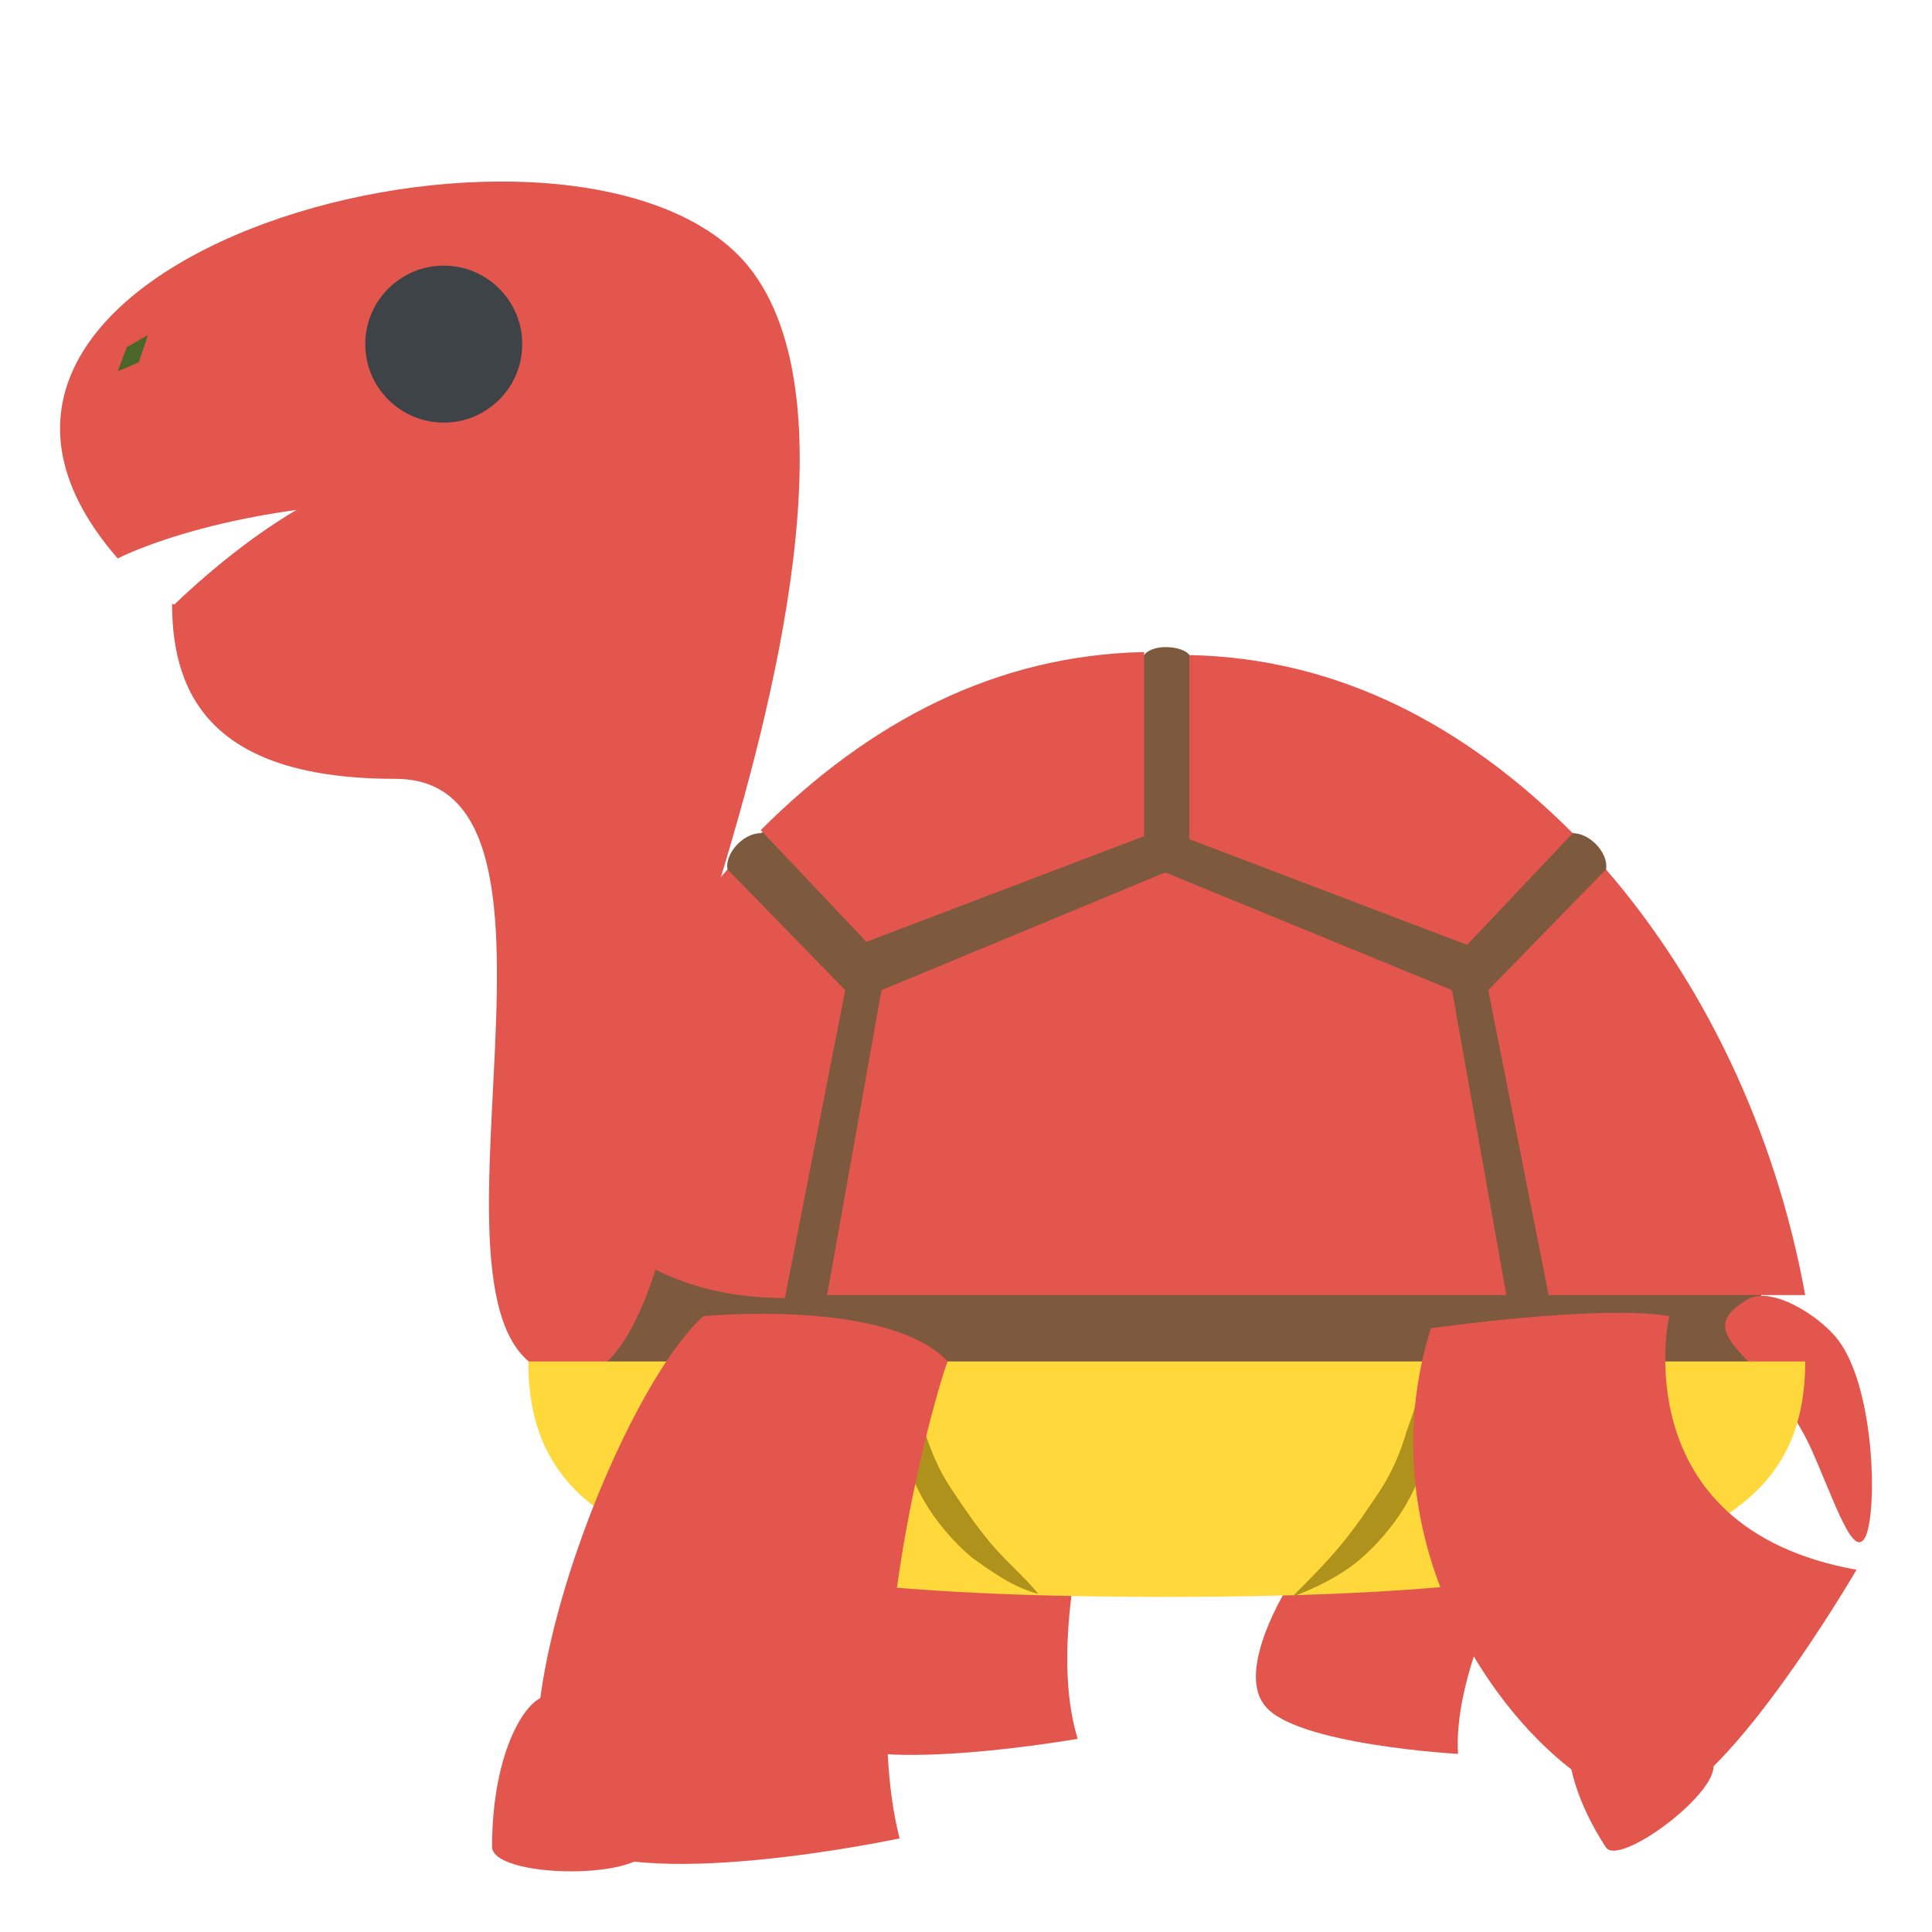
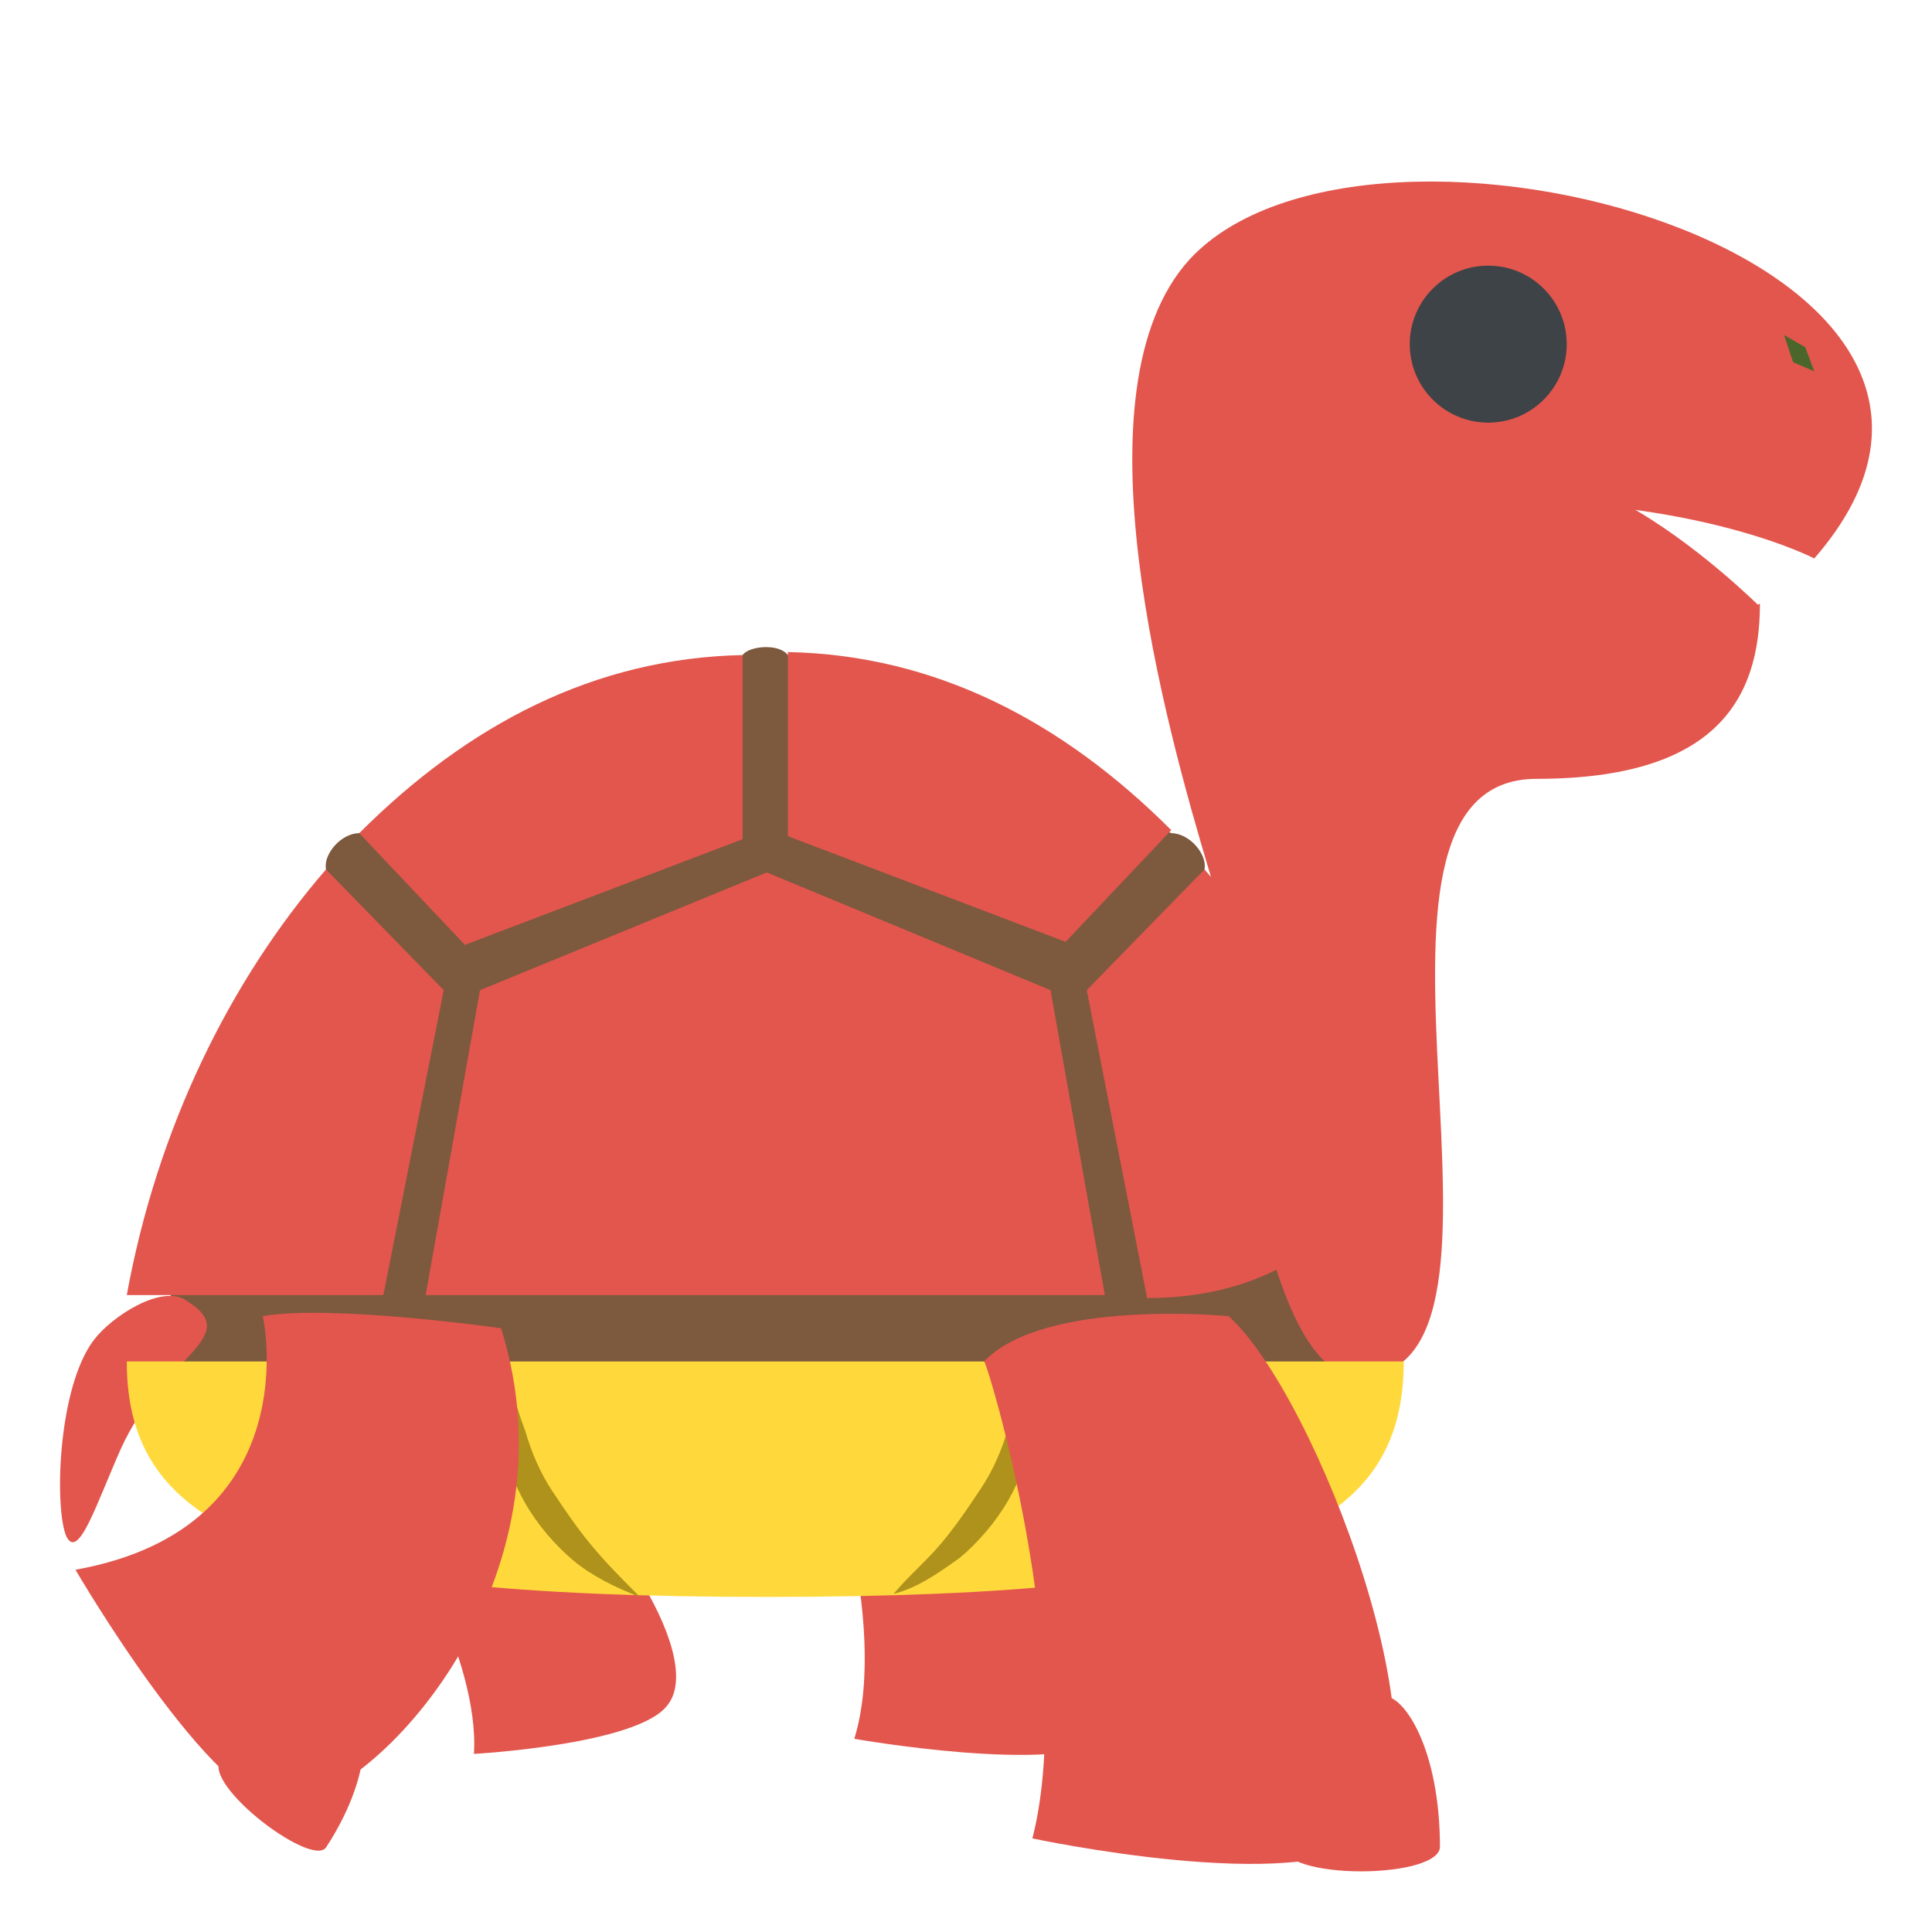
<svg xmlns="http://www.w3.org/2000/svg" width="300" height="300" viewBox="0 0 64 64" aria-hidden="true" role="img" class="iconify iconify--emojione" preserveAspectRatio="xMidYMid meet">
-   <path d="M58.9 47.5H18.4c0-7.4 5.7-18.7 5.7-18.7c-.1-.5.5-1.2 1.1-1.2l12.7-5.9c.3-.4 1.3-.3 1.5 0l12.7 5.9c.6 0 1.2.7 1.1 1.2c0 0 5.7 11.4 5.7 18.7" fill="#7d593e" style="fill: rgb(125, 89, 62) !important; stroke: none !important; stroke-width: 1px !important; cursor: pointer; pointer-events: all;">
+   <g transform="translate(64 0) scale(-1 1)">
+     <path d="M58.9 47.5H18.4c0-7.4 5.7-18.7 5.7-18.7c-.1-.5.5-1.2 1.1-1.2l12.7-5.9c.3-.4 1.3-.3 1.5 0l12.7 5.9c.6 0 1.2.7 1.1 1.2c0 0 5.7 11.4 5.7 18.7" fill="#7d593e" style="fill: rgb(125, 89, 62) !important; stroke: none !important; stroke-width: 1px !important; cursor: pointer; pointer-events: all;">

</path>
-   <g fill="#64892f">
-     <path d="M35.7 57.6s-6.8 1.2-8.4 0c-2.2-1.7 1.3-9.6 3.5-11.3c0 0 4.6-.4 6.1 1c-.1-.1-2.4 6.4-1.2 10.3" style="fill: rgb(226, 86, 77) !important; stroke: none !important; stroke-width: 1px !important; cursor: pointer; pointer-events: all;" fill="#e2564d">
+     <g fill="#64892f">
+       <path d="M35.7 57.6s-6.8 1.2-8.4 0c-2.2-1.7 1.3-9.6 3.5-11.3c0 0 4.6-.4 6.1 1c-.1-.1-2.4 6.4-1.2 10.3" style="fill: rgb(226, 86, 77) !important; stroke: none !important; stroke-width: 1px !important; cursor: pointer; pointer-events: all;" fill="#e2564d">

</path>
-     <path d="M48.3 58.1s-5.4-.3-6.4-1.6c-1.4-1.7 2.5-7.1 4.5-8c0 0 3.6.6 4.5 1.9c0 0-2.8 4.5-2.6 7.7" style="fill: rgb(226, 86, 77) !important; stroke: none !important; stroke-width: 1px !important; cursor: pointer; pointer-events: all;" fill="#e2564d">
+       <path d="M48.3 58.1s-5.4-.3-6.4-1.6c-1.4-1.7 2.5-7.1 4.5-8c0 0 3.6.6 4.5 1.9c0 0-2.8 4.5-2.6 7.7" style="fill: rgb(226, 86, 77) !important; stroke: none !important; stroke-width: 1px !important; cursor: pointer; pointer-events: all;" fill="#e2564d">
+ 
+ </path>
+     </g>
+     <path d="M5.7 20.1s8.5-8.5 10.2-1.7c.1-.1-7.3 8.6-10.2 1.7" fill="#e2564d" style="fill: rgb(226, 86, 77) !important; stroke: none !important; stroke-width: 1px !important; cursor: pointer; pointer-events: all;">
+ 
+ </path>
+     <g fill="#83bf4f">
+       <path d="M24.6 8.6c-5.9-6.4-29.4-.1-20.7 9.9c0 0 3.8-2 10.9-1.9c-5.6 5-9.1 3.4-9.1 3.4c0 3.2 1.5 5.8 7.4 5.8c7.3 0-.6 19.8 5.9 19.8c3.8 0 4.6-15.7 4.9-16.6c1.5-5 4.6-16.1.7-20.4" style="fill: rgb(226, 86, 77) !important; stroke: none !important; stroke-width: 1px !important; cursor: pointer; pointer-events: all;" fill="#e2564d">
+ 
+ </path>
+       <path d="M60.9 44.4c1.2 1.6 1.3 5.6.9 6.5c-.4.8-1-1.1-1.8-2.9c-1.4-3.1-4.1-3.7-2.2-4.9c.8-.6 2.5.5 3.1 1.3" style="fill: rgb(226, 86, 77) !important; stroke: none !important; stroke-width: 1px !important; cursor: pointer; pointer-events: all;" fill="#e2564d">
+ 
+ </path>
+     </g>
+     <g fill="#c1875d">
+       <path d="M38.6 28.9l-9.4 3.9l-1.8 10.1h22.5l-1.8-10.1z" style="fill: rgb(226, 86, 77) !important; stroke: none !important; stroke-width: 1px !important; cursor: pointer; pointer-events: all;" fill="#e2564d">
+ 
+ </path>
+       <path d="M52.1 27.6c-3.6-3.6-7.8-5.8-12.7-5.9v6.1l9.2 3.5l3.5-3.7" style="fill: rgb(226, 86, 77) !important; stroke: none !important; stroke-width: 1px !important; cursor: pointer; pointer-events: all;" fill="#e2564d">
+ 
+ </path>
+       <path d="M37.9 27.7v-6.1c-4.9.1-9.1 2.3-12.7 5.9l3.5 3.7l9.2-3.5" style="fill: rgb(226, 86, 77) !important; stroke: none !important; stroke-width: 1px !important; cursor: pointer; pointer-events: all;" fill="#e2564d">
+ 
+ </path>
+       <path d="M53.2 28.8l-3.9 4l2 10.1h8.5c-1-5.5-3.4-10.4-6.6-14.1" style="fill: rgb(226, 86, 77) !important; stroke: none !important; stroke-width: 1px !important; cursor: pointer; pointer-events: all;" fill="#e2564d">
+ 
+ </path>
+       <path d="M28 32.8l-3.9-4c-1.6 1.8-3 4.9-5.1 5.6c-2.4.8-1 8.6 7 8.6l2-10.2" style="fill: rgb(226, 86, 77) !important; stroke: none !important; stroke-width: 1px !important; cursor: pointer; pointer-events: all;" fill="#e2564d">
+ 
+ </path>
+     </g>
+     <path d="M17.5 45.1h42.3c0 5.6-4.8 7.8-21.2 7.8s-21.1-2.2-21.1-7.8" fill="#ffd93b" style="fill: rgb(255, 217, 59) !important; stroke: none !important; stroke-width: 1px !important; cursor: pointer; pointer-events: all;">
+ 
+ </path>
+     <g fill="#af921b">
+       <path d="M30.1 45.1c.1.8.3 1.5.5 2.2c.2.7.5 1.4.9 2c.4.6.8 1.2 1.3 1.8c.5.6 1.1 1.1 1.6 1.7c-.8-.2-1.5-.7-2.2-1.2c-.6-.5-1.2-1.2-1.6-1.9c-.4-.7-.7-1.5-.8-2.3c0-.7 0-1.5.3-2.3" style="fill: rgb(175, 146, 27) !important; stroke: none !important; stroke-width: 1px !important; cursor: pointer; pointer-events: all;">
+ 
+ </path>
+       <path d="M47.2 45.1c.3.7.3 1.6.2 2.4c-.1.8-.4 1.6-.8 2.3c-.4.7-1 1.4-1.6 1.9c-.6.5-1.4.9-2.2 1.2c.6-.6 1.1-1.1 1.6-1.7c.5-.6.9-1.2 1.3-1.8c.4-.6.7-1.3.9-2c.3-.8.5-1.5.6-2.3" style="fill: rgb(175, 146, 27) !important; stroke: none !important; stroke-width: 1px !important; cursor: pointer; pointer-events: all;">
+ 
+ </path>
+     </g>
+     <circle cx="14.7" cy="11.4" r="2.6" fill="#3e4347" style="fill: rgb(62, 67, 71) !important; stroke: none !important; stroke-width: 1px !important; cursor: pointer; pointer-events: all;">
+ 
+ </circle>
+     <path fill="#4b662b" d="M4.6 12l-.7.3l.3-.8l.7-.4z" style="fill: rgb(75, 102, 43) !important; stroke: none !important; stroke-width: 1px !important; cursor: pointer; pointer-events: all;">
+ 
+ </path>
+     <path d="M29.8 60.9s-8.9 1.9-11.1 0c-2.9-2.6 1.7-14.7 4.6-17.3c0 0 6.1-.6 8.1 1.5c-.1 0-3.1 9.9-1.6 15.8" fill="#e2564d" style="fill: rgb(226, 86, 77) !important; stroke: none !important; stroke-width: 1px !important; cursor: pointer; pointer-events: all;">
+ 
+ </path>
+     <path d="M21.5 60.9c-1.1-2.8-2.9-4.7-3.4-4.7c-.6 0-1.8 1.7-1.8 5c.1 1.1 5.8 1.1 5.2-.3" fill="#e2564d" style="fill: rgb(226, 86, 77) !important; stroke: none !important; stroke-width: 1px !important; cursor: pointer; pointer-events: all;">
+ 
+ </path>
+     <path d="M61.5 52s-4.6 7.9-6.9 7.8c-3.1-.2-9.8-7.5-7.2-15.8c0 0 5.6-.8 7.9-.4c0-.1-1.6 7 6.2 8.4" fill="#e2564d" style="fill: rgb(226, 86, 77) !important; stroke: none !important; stroke-width: 1px !important; cursor: pointer; pointer-events: all;">
+ 
+ </path>
+     <path d="M56.6 58.2c-2-1.3-4.1-1.7-4.4-1.4c-.4.3-.5 2.1 1 4.4c.5.7 4.4-2.3 3.4-3" fill="#e2564d" style="fill: rgb(226, 86, 77) !important; stroke: none !important; stroke-width: 1px !important; cursor: pointer; pointer-events: all;">

</path>
  </g>
-   <path d="M5.7 20.1s8.5-8.5 10.2-1.7c.1-.1-7.3 8.6-10.2 1.7" fill="#e2564d" style="fill: rgb(226, 86, 77) !important; stroke: none !important; stroke-width: 1px !important; cursor: pointer; pointer-events: all;">
- 
- </path>
-   <g fill="#83bf4f">
-     <path d="M24.6 8.6c-5.9-6.4-29.4-.1-20.7 9.9c0 0 3.8-2 10.9-1.9c-5.6 5-9.1 3.4-9.1 3.4c0 3.2 1.5 5.8 7.4 5.8c7.3 0-.6 19.8 5.9 19.8c3.8 0 4.6-15.7 4.9-16.6c1.5-5 4.6-16.1.7-20.4" style="fill: rgb(226, 86, 77) !important; stroke: none !important; stroke-width: 1px !important; cursor: pointer; pointer-events: all;" fill="#e2564d">
- 
- </path>
-     <path d="M60.9 44.4c1.2 1.6 1.3 5.6.9 6.5c-.4.8-1-1.1-1.8-2.9c-1.4-3.1-4.1-3.7-2.2-4.9c.8-.6 2.5.5 3.1 1.3" style="fill: rgb(226, 86, 77) !important; stroke: none !important; stroke-width: 1px !important; cursor: pointer; pointer-events: all;" fill="#e2564d">
- 
- </path>
-   </g>
-   <g fill="#c1875d">
-     <path d="M38.6 28.9l-9.4 3.9l-1.8 10.1h22.5l-1.8-10.1z" style="fill: rgb(226, 86, 77) !important; stroke: none !important; stroke-width: 1px !important; cursor: pointer; pointer-events: all;" fill="#e2564d">
- 
- </path>
-     <path d="M52.1 27.6c-3.6-3.6-7.8-5.8-12.7-5.9v6.1l9.2 3.5l3.5-3.7" style="fill: rgb(226, 86, 77) !important; stroke: none !important; stroke-width: 1px !important; cursor: pointer; pointer-events: all;" fill="#e2564d">
- 
- </path>
-     <path d="M37.9 27.7v-6.1c-4.9.1-9.1 2.3-12.7 5.9l3.5 3.7l9.2-3.5" style="fill: rgb(226, 86, 77) !important; stroke: none !important; stroke-width: 1px !important; cursor: pointer; pointer-events: all;" fill="#e2564d">
- 
- </path>
-     <path d="M53.2 28.8l-3.9 4l2 10.1h8.5c-1-5.5-3.4-10.4-6.6-14.1" style="fill: rgb(226, 86, 77) !important; stroke: none !important; stroke-width: 1px !important; cursor: pointer; pointer-events: all;" fill="#e2564d">
- 
- </path>
-     <path d="M28 32.8l-3.9-4c-1.6 1.8-3 4.9-5.1 5.6c-2.4.8-1 8.6 7 8.6l2-10.2" style="fill: rgb(226, 86, 77) !important; stroke: none !important; stroke-width: 1px !important; cursor: pointer; pointer-events: all;" fill="#e2564d">
- 
- </path>
-   </g>
-   <path d="M17.5 45.1h42.3c0 5.6-4.8 7.8-21.2 7.8s-21.1-2.2-21.1-7.8" fill="#ffd93b" style="fill: rgb(255, 217, 59) !important; stroke: none !important; stroke-width: 1px !important; cursor: pointer; pointer-events: all;">
- 
- </path>
-   <g fill="#af921b">
-     <path d="M30.1 45.1c.1.8.3 1.5.5 2.2c.2.7.5 1.4.9 2c.4.6.8 1.2 1.3 1.8c.5.6 1.1 1.1 1.6 1.7c-.8-.2-1.5-.7-2.2-1.2c-.6-.5-1.2-1.2-1.6-1.9c-.4-.7-.7-1.5-.8-2.3c0-.7 0-1.5.3-2.3" style="fill: rgb(175, 146, 27) !important; stroke: none !important; stroke-width: 1px !important; cursor: pointer; pointer-events: all;">
- 
- </path>
-     <path d="M47.2 45.1c.3.7.3 1.6.2 2.4c-.1.8-.4 1.6-.8 2.3c-.4.7-1 1.4-1.6 1.9c-.6.5-1.4.9-2.2 1.2c.6-.6 1.1-1.1 1.6-1.7c.5-.6.9-1.2 1.3-1.8c.4-.6.7-1.3.9-2c.3-.8.5-1.5.6-2.3" style="fill: rgb(175, 146, 27) !important; stroke: none !important; stroke-width: 1px !important; cursor: pointer; pointer-events: all;">
- 
- </path>
-   </g>
-   <circle cx="14.7" cy="11.4" r="2.6" fill="#3e4347" style="fill: rgb(62, 67, 71) !important; stroke: none !important; stroke-width: 1px !important; cursor: pointer; pointer-events: all;">
- 
- </circle>
-   <path fill="#4b662b" d="M4.6 12l-.7.3l.3-.8l.7-.4z" style="fill: rgb(75, 102, 43) !important; stroke: none !important; stroke-width: 1px !important; cursor: pointer; pointer-events: all;">
- 
- </path>
-   <path d="M29.8 60.9s-8.9 1.9-11.1 0c-2.9-2.6 1.7-14.7 4.6-17.3c0 0 6.1-.6 8.1 1.5c-.1 0-3.1 9.9-1.6 15.8" fill="#e2564d" style="fill: rgb(226, 86, 77) !important; stroke: none !important; stroke-width: 1px !important; cursor: pointer; pointer-events: all;">
- 
- </path>
-   <path d="M21.5 60.9c-1.1-2.8-2.9-4.7-3.4-4.7c-.6 0-1.8 1.7-1.8 5c.1 1.1 5.8 1.1 5.2-.3" fill="#e2564d" style="fill: rgb(226, 86, 77) !important; stroke: none !important; stroke-width: 1px !important; cursor: pointer; pointer-events: all;">
- 
- </path>
-   <path d="M61.5 52s-4.6 7.9-6.9 7.8c-3.1-.2-9.8-7.5-7.2-15.8c0 0 5.6-.8 7.9-.4c0-.1-1.6 7 6.2 8.4" fill="#e2564d" style="fill: rgb(226, 86, 77) !important; stroke: none !important; stroke-width: 1px !important; cursor: pointer; pointer-events: all;">
- 
- </path>
-   <path d="M56.6 58.2c-2-1.3-4.1-1.7-4.4-1.4c-.4.3-.5 2.1 1 4.4c.5.7 4.4-2.3 3.4-3" fill="#e2564d" style="fill: rgb(226, 86, 77) !important; stroke: none !important; stroke-width: 1px !important; cursor: pointer; pointer-events: all;">
- 
- </path>
</svg>
